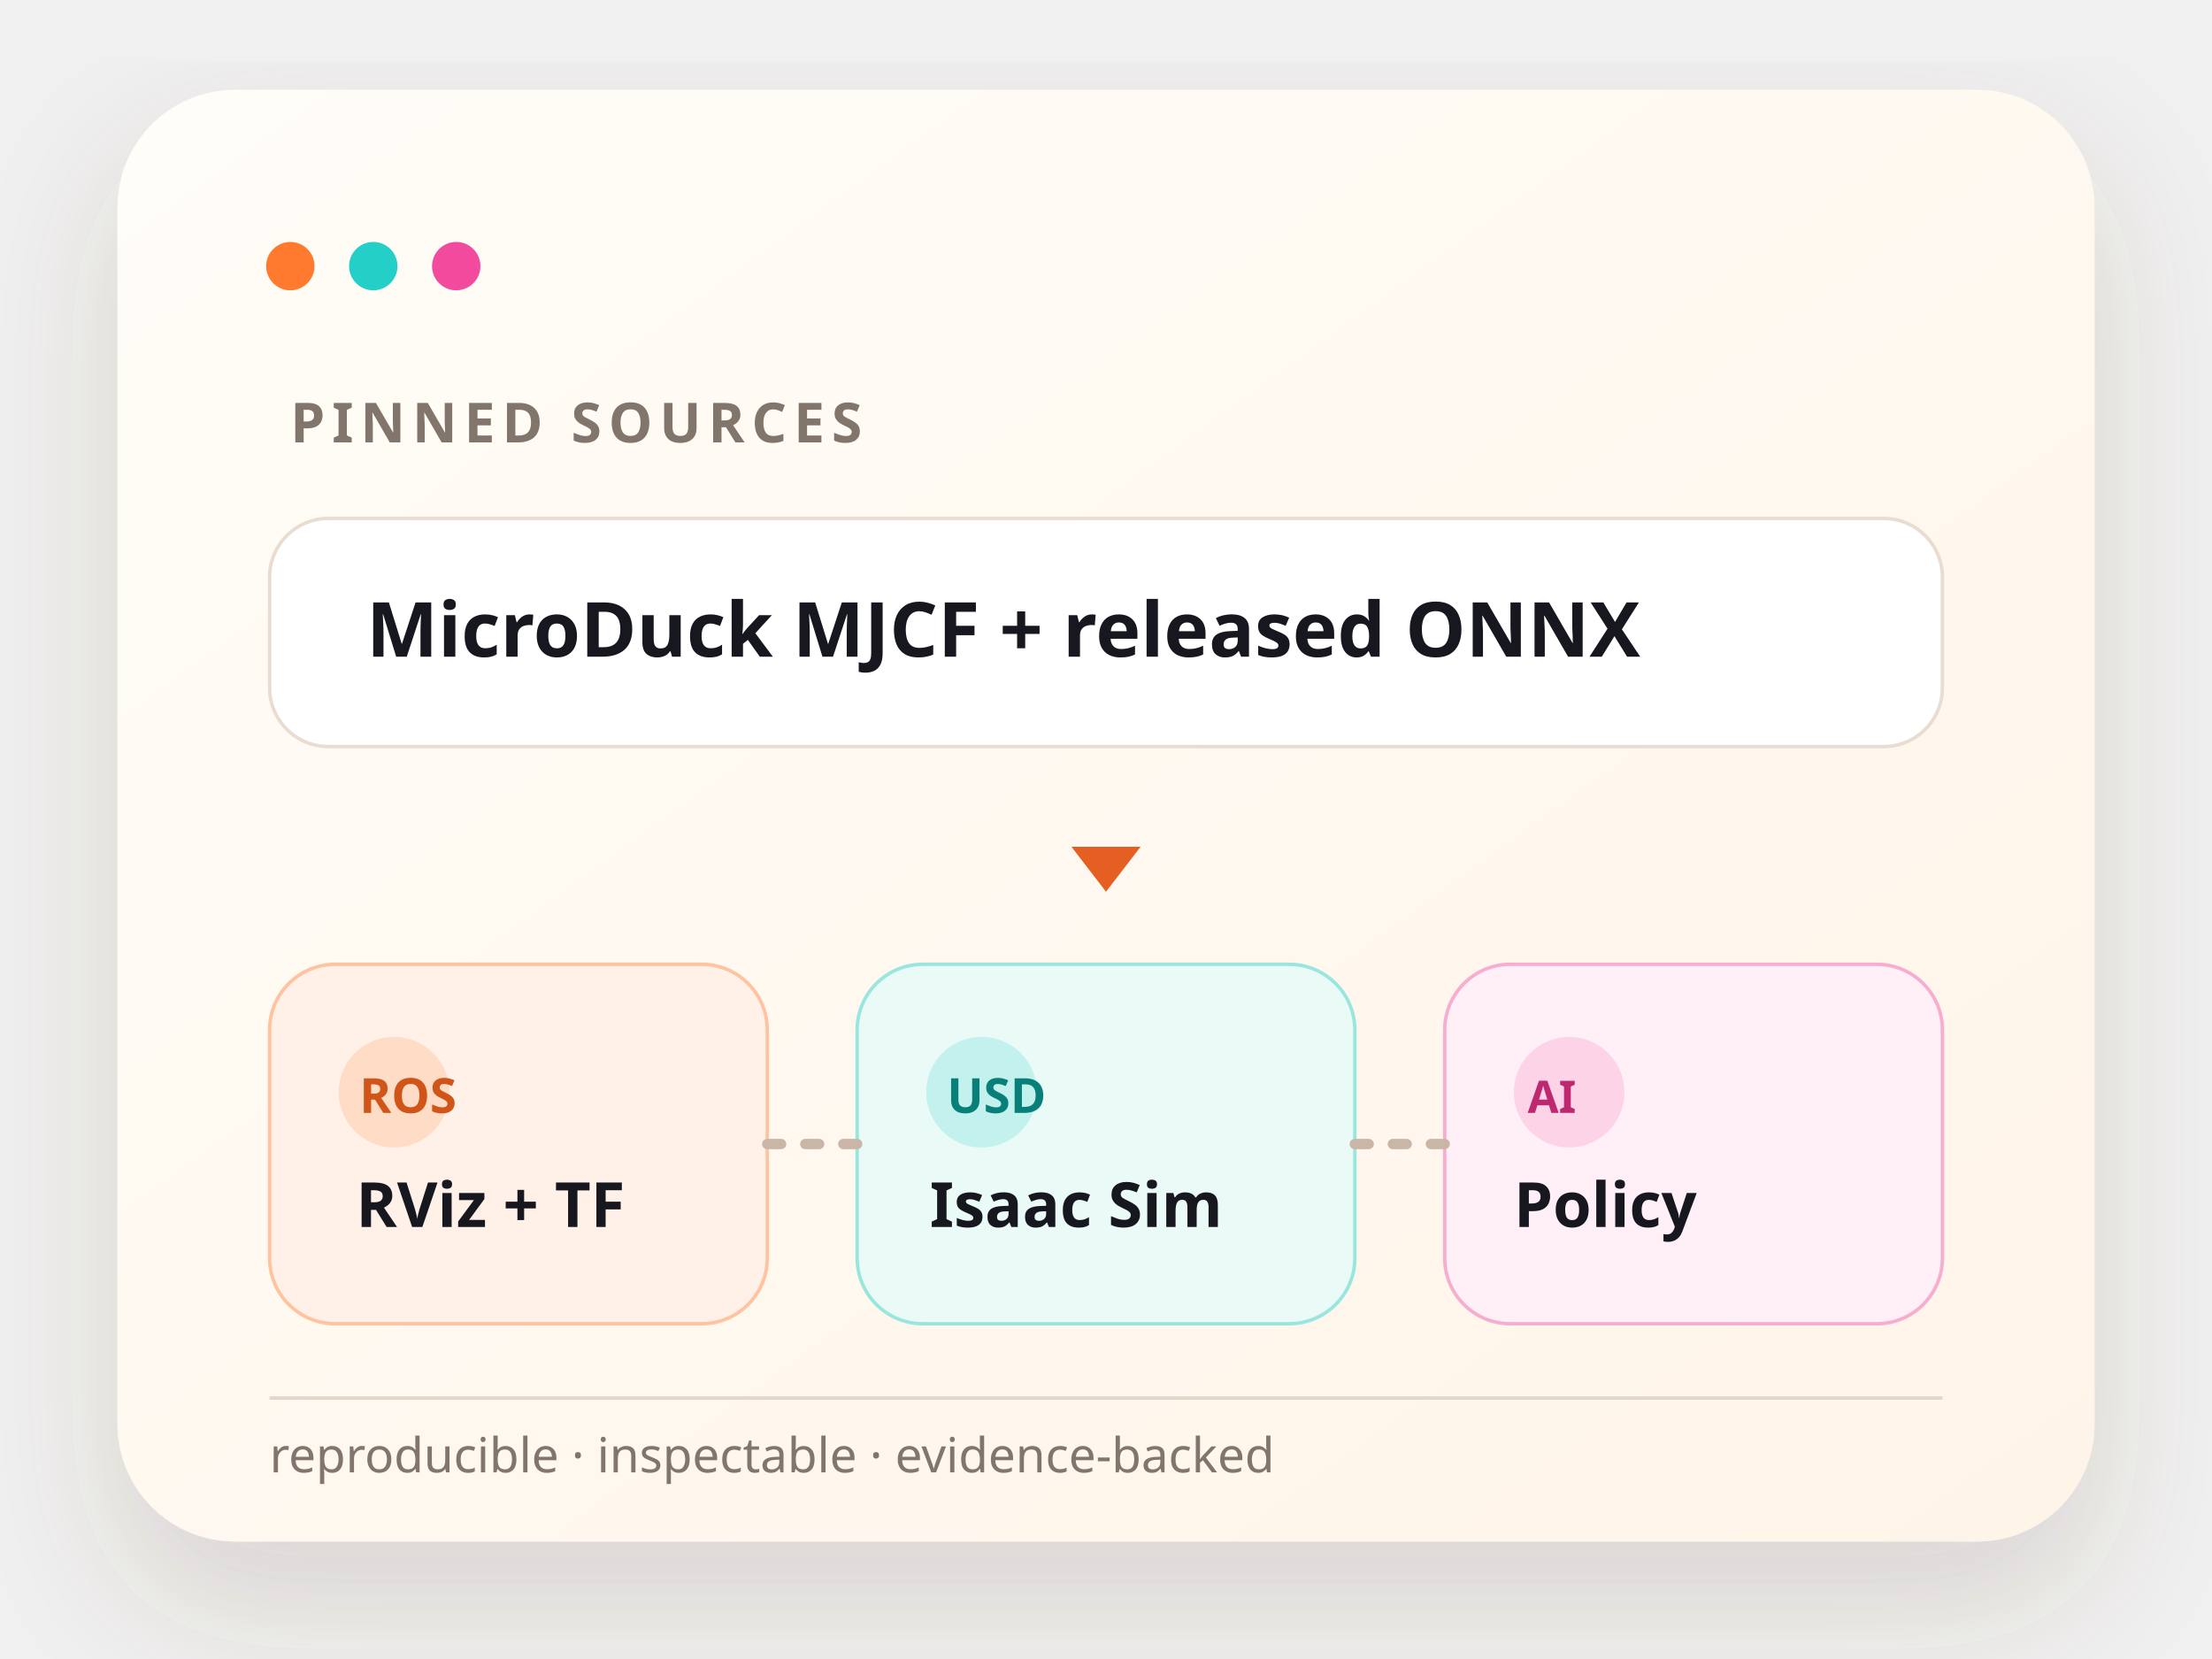
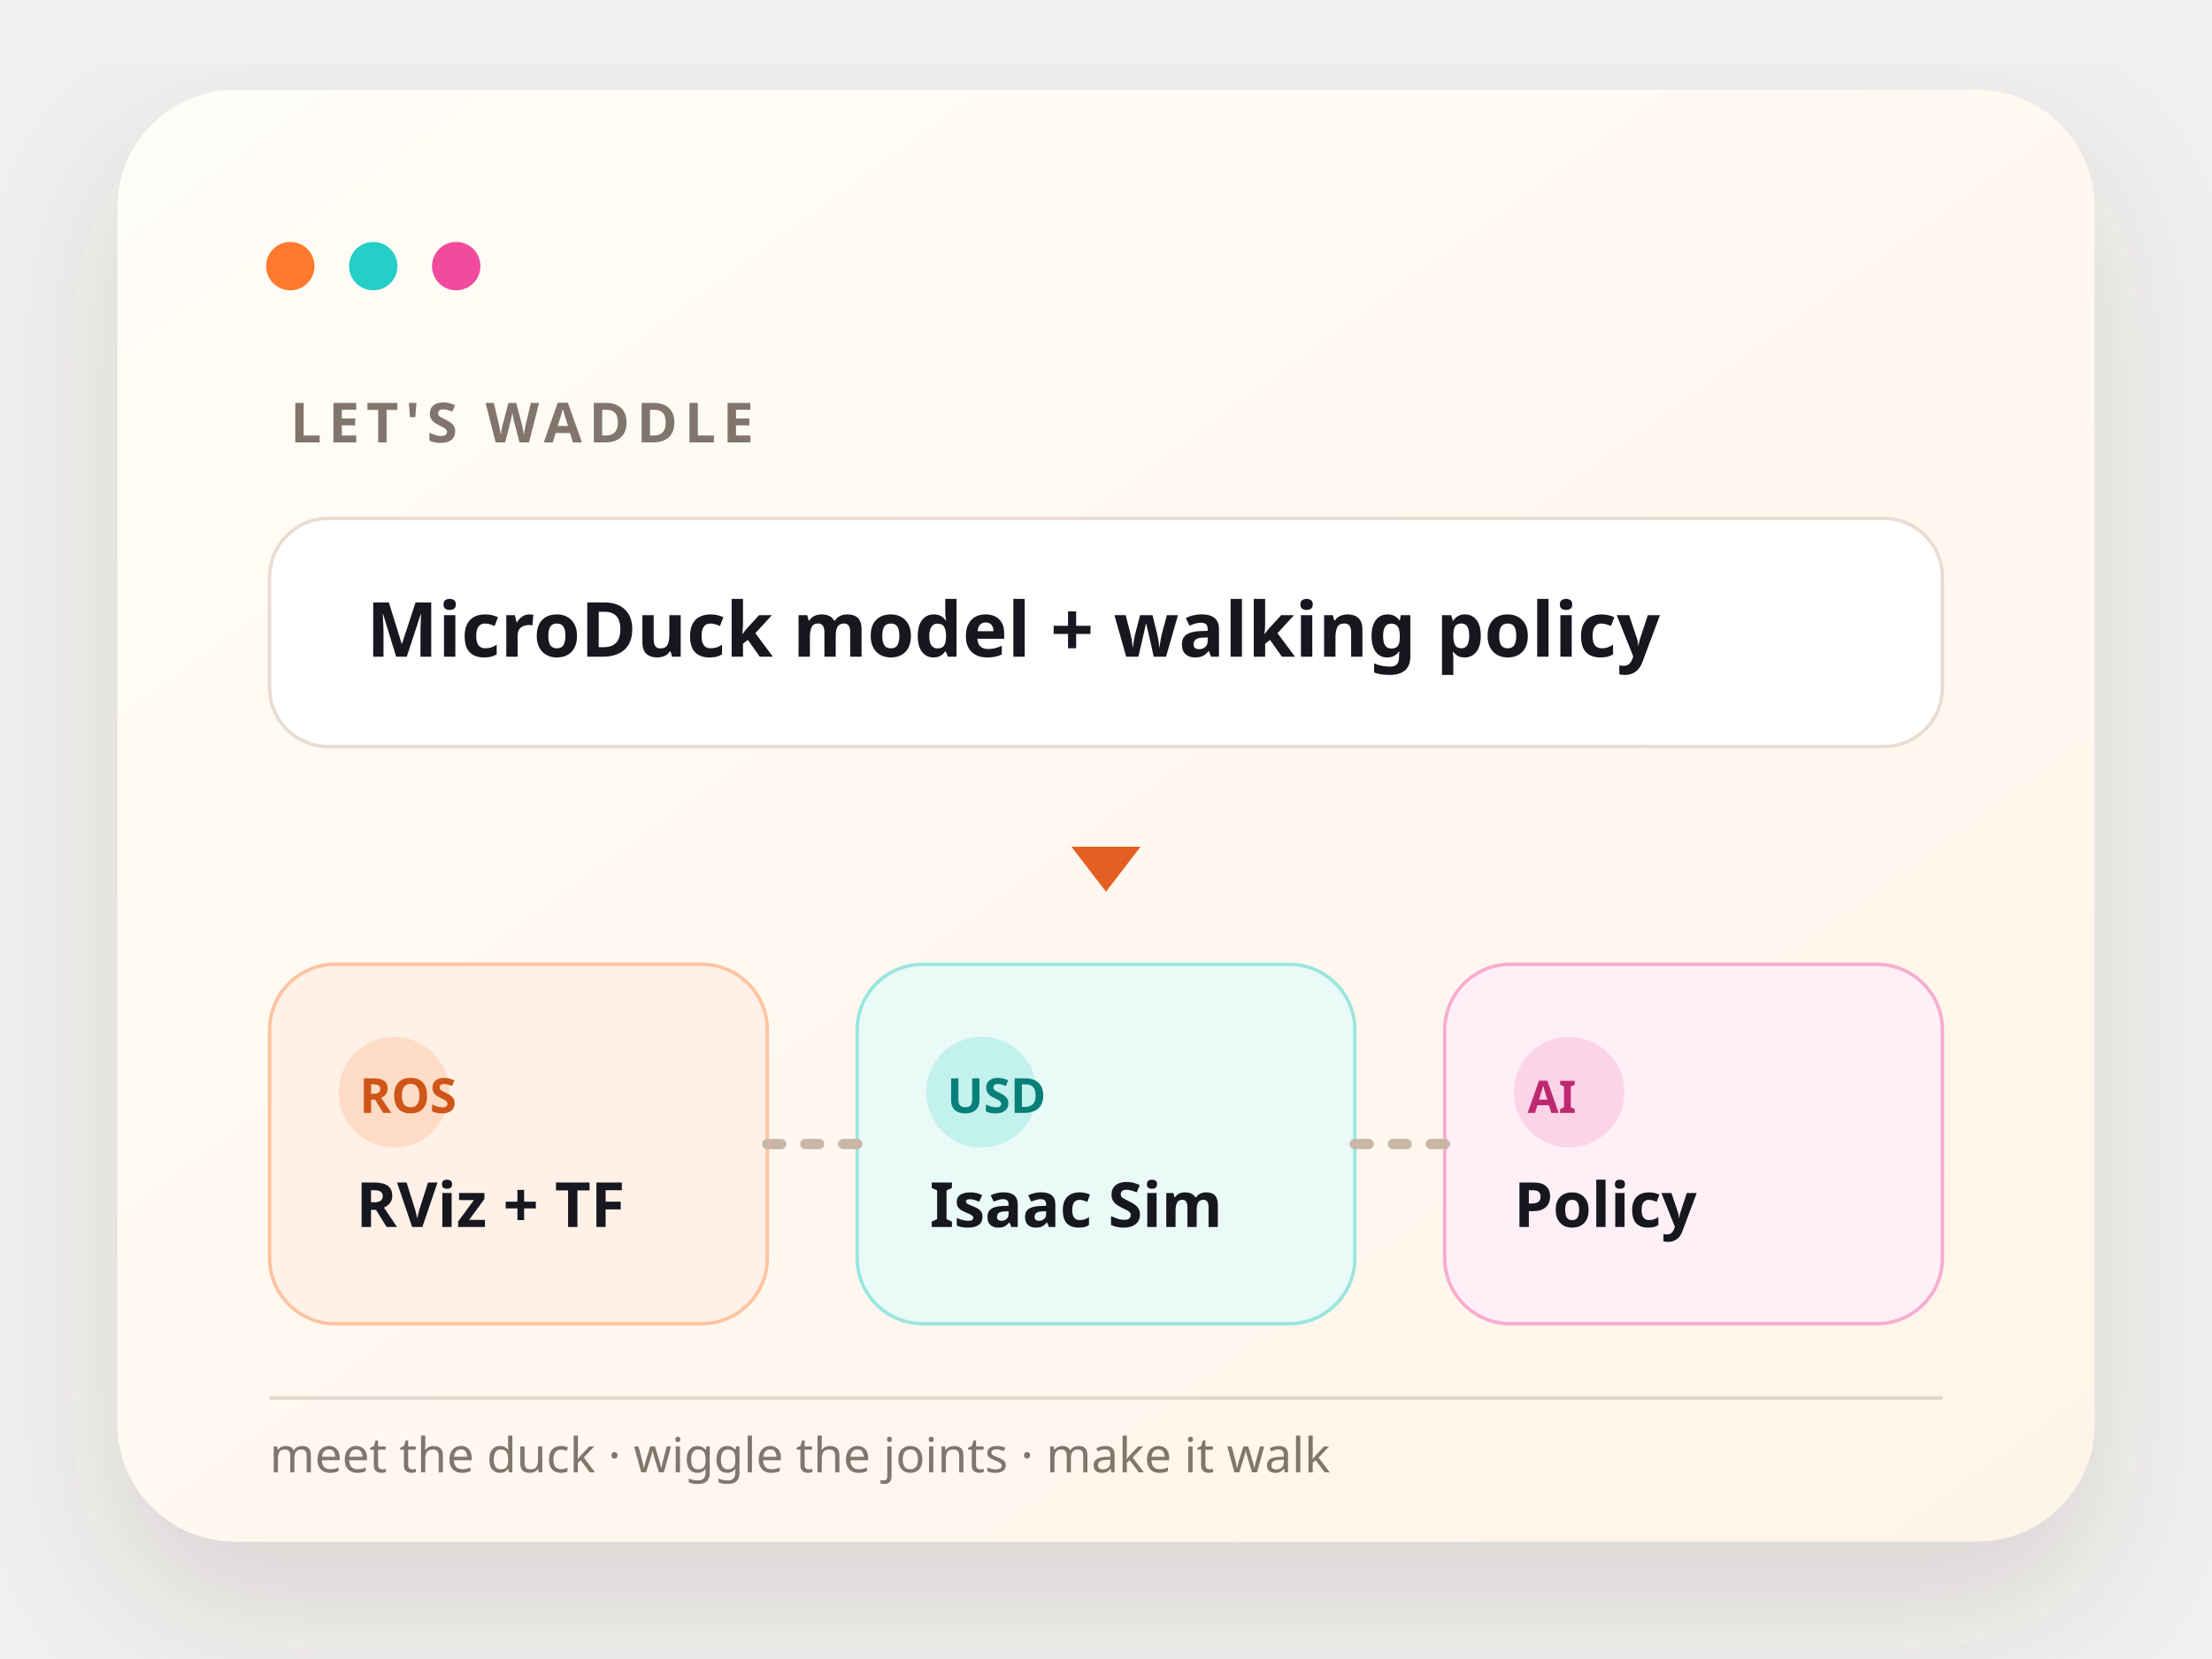
<svg xmlns="http://www.w3.org/2000/svg" viewBox="0 0 640 480" role="img" aria-labelledby="title desc">
  <defs>
    <linearGradient id="panel" x1="0" y1="0" x2="1" y2="1">
      <stop offset="0" stop-color="#fffdf8" />
      <stop offset="1" stop-color="#fff4e8" />
    </linearGradient>
    <linearGradient id="accent" x1="0" y1="0" x2="1" y2="1">
      <stop offset="0" stop-color="#ff7a2f" />
      <stop offset="1" stop-color="#23cfc7" />
    </linearGradient>
    <filter id="shadow" x="-20%" y="-20%" width="140%" height="160%">
      <feDropShadow dx="0" dy="18" stdDeviation="20" flood-color="#68432a" flood-opacity=".16" />
    </filter>
  </defs>
  <rect x="34" y="26" width="572" height="420" rx="34" fill="url(#panel)" filter="url(#shadow)" />
  <circle cx="84" cy="77" r="7" fill="#ff7a2f" />
  <circle cx="108" cy="77" r="7" fill="#23cfc7" />
  <circle cx="132" cy="77" r="7" fill="#f24a9d" />
-   <text x="84" y="128" fill="#81756c" font-family="ui-sans-serif, system-ui" font-size="16" font-weight="700" letter-spacing="2">PINNED SOURCES</text>
+   <text x="84" y="128" fill="#81756c" font-family="ui-sans-serif, system-ui" font-size="16" font-weight="700" letter-spacing="2">LET'S WADDLE</text>
  <rect x="78" y="150" width="484" height="66" rx="17" fill="#ffffff" stroke="#e9dcd0" />
-   <text x="106" y="190" fill="#17171f" font-family="ui-sans-serif, system-ui" font-size="22" font-weight="750">MicroDuck MJCF + released ONNX</text>
+   <text x="106" y="190" fill="#17171f" font-family="ui-sans-serif, system-ui" font-size="22" font-weight="750">MicroDuck model + walking policy</text>
  <path d="M320 216v42" stroke="url(#accent)" stroke-width="5" stroke-linecap="round" />
  <path d="M320 258l-10-13h20z" fill="#e65f22" />
  <rect x="78" y="279" width="144" height="104" rx="19" fill="#fff1e7" stroke="#ffc39f" />
  <rect x="248" y="279" width="144" height="104" rx="19" fill="#eafaf7" stroke="#99e6df" />
  <rect x="418" y="279" width="144" height="104" rx="19" fill="#fff0f7" stroke="#f7add0" />
  <circle cx="114" cy="316" r="16" fill="#ff7a2f" opacity=".18" />
  <circle cx="284" cy="316" r="16" fill="#23cfc7" opacity=".2" />
  <circle cx="454" cy="316" r="16" fill="#f24a9d" opacity=".17" />
  <text x="104" y="322" fill="#cf5518" font-family="ui-sans-serif, system-ui" font-size="14" font-weight="800">ROS</text>
  <text x="274" y="322" fill="#087f79" font-family="ui-sans-serif, system-ui" font-size="14" font-weight="800">USD</text>
  <text x="442" y="322" fill="#be2871" font-family="ui-sans-serif, system-ui" font-size="13" font-weight="800">AI</text>
  <text x="103" y="355" fill="#17171f" font-family="ui-sans-serif, system-ui" font-size="18" font-weight="750">RViz + TF</text>
  <text x="269" y="355" fill="#17171f" font-family="ui-sans-serif, system-ui" font-size="18" font-weight="750">Isaac Sim</text>
  <text x="438" y="355" fill="#17171f" font-family="ui-sans-serif, system-ui" font-size="18" font-weight="750">Policy</text>
  <path d="M222 331h26M392 331h26" stroke="#c9b6a7" stroke-width="3" stroke-linecap="round" stroke-dasharray="4 7" />
  <rect x="78" y="404" width="484" height="1" fill="#e3d6ca" />
-   <text x="78" y="426" fill="#81756c" font-family="ui-sans-serif, system-ui" font-size="14">reproducible · inspectable · evidence-backed</text>
+   <text x="78" y="426" fill="#81756c" font-family="ui-sans-serif, system-ui" font-size="14">meet the duck · wiggle the joints · make it walk</text>
</svg>
